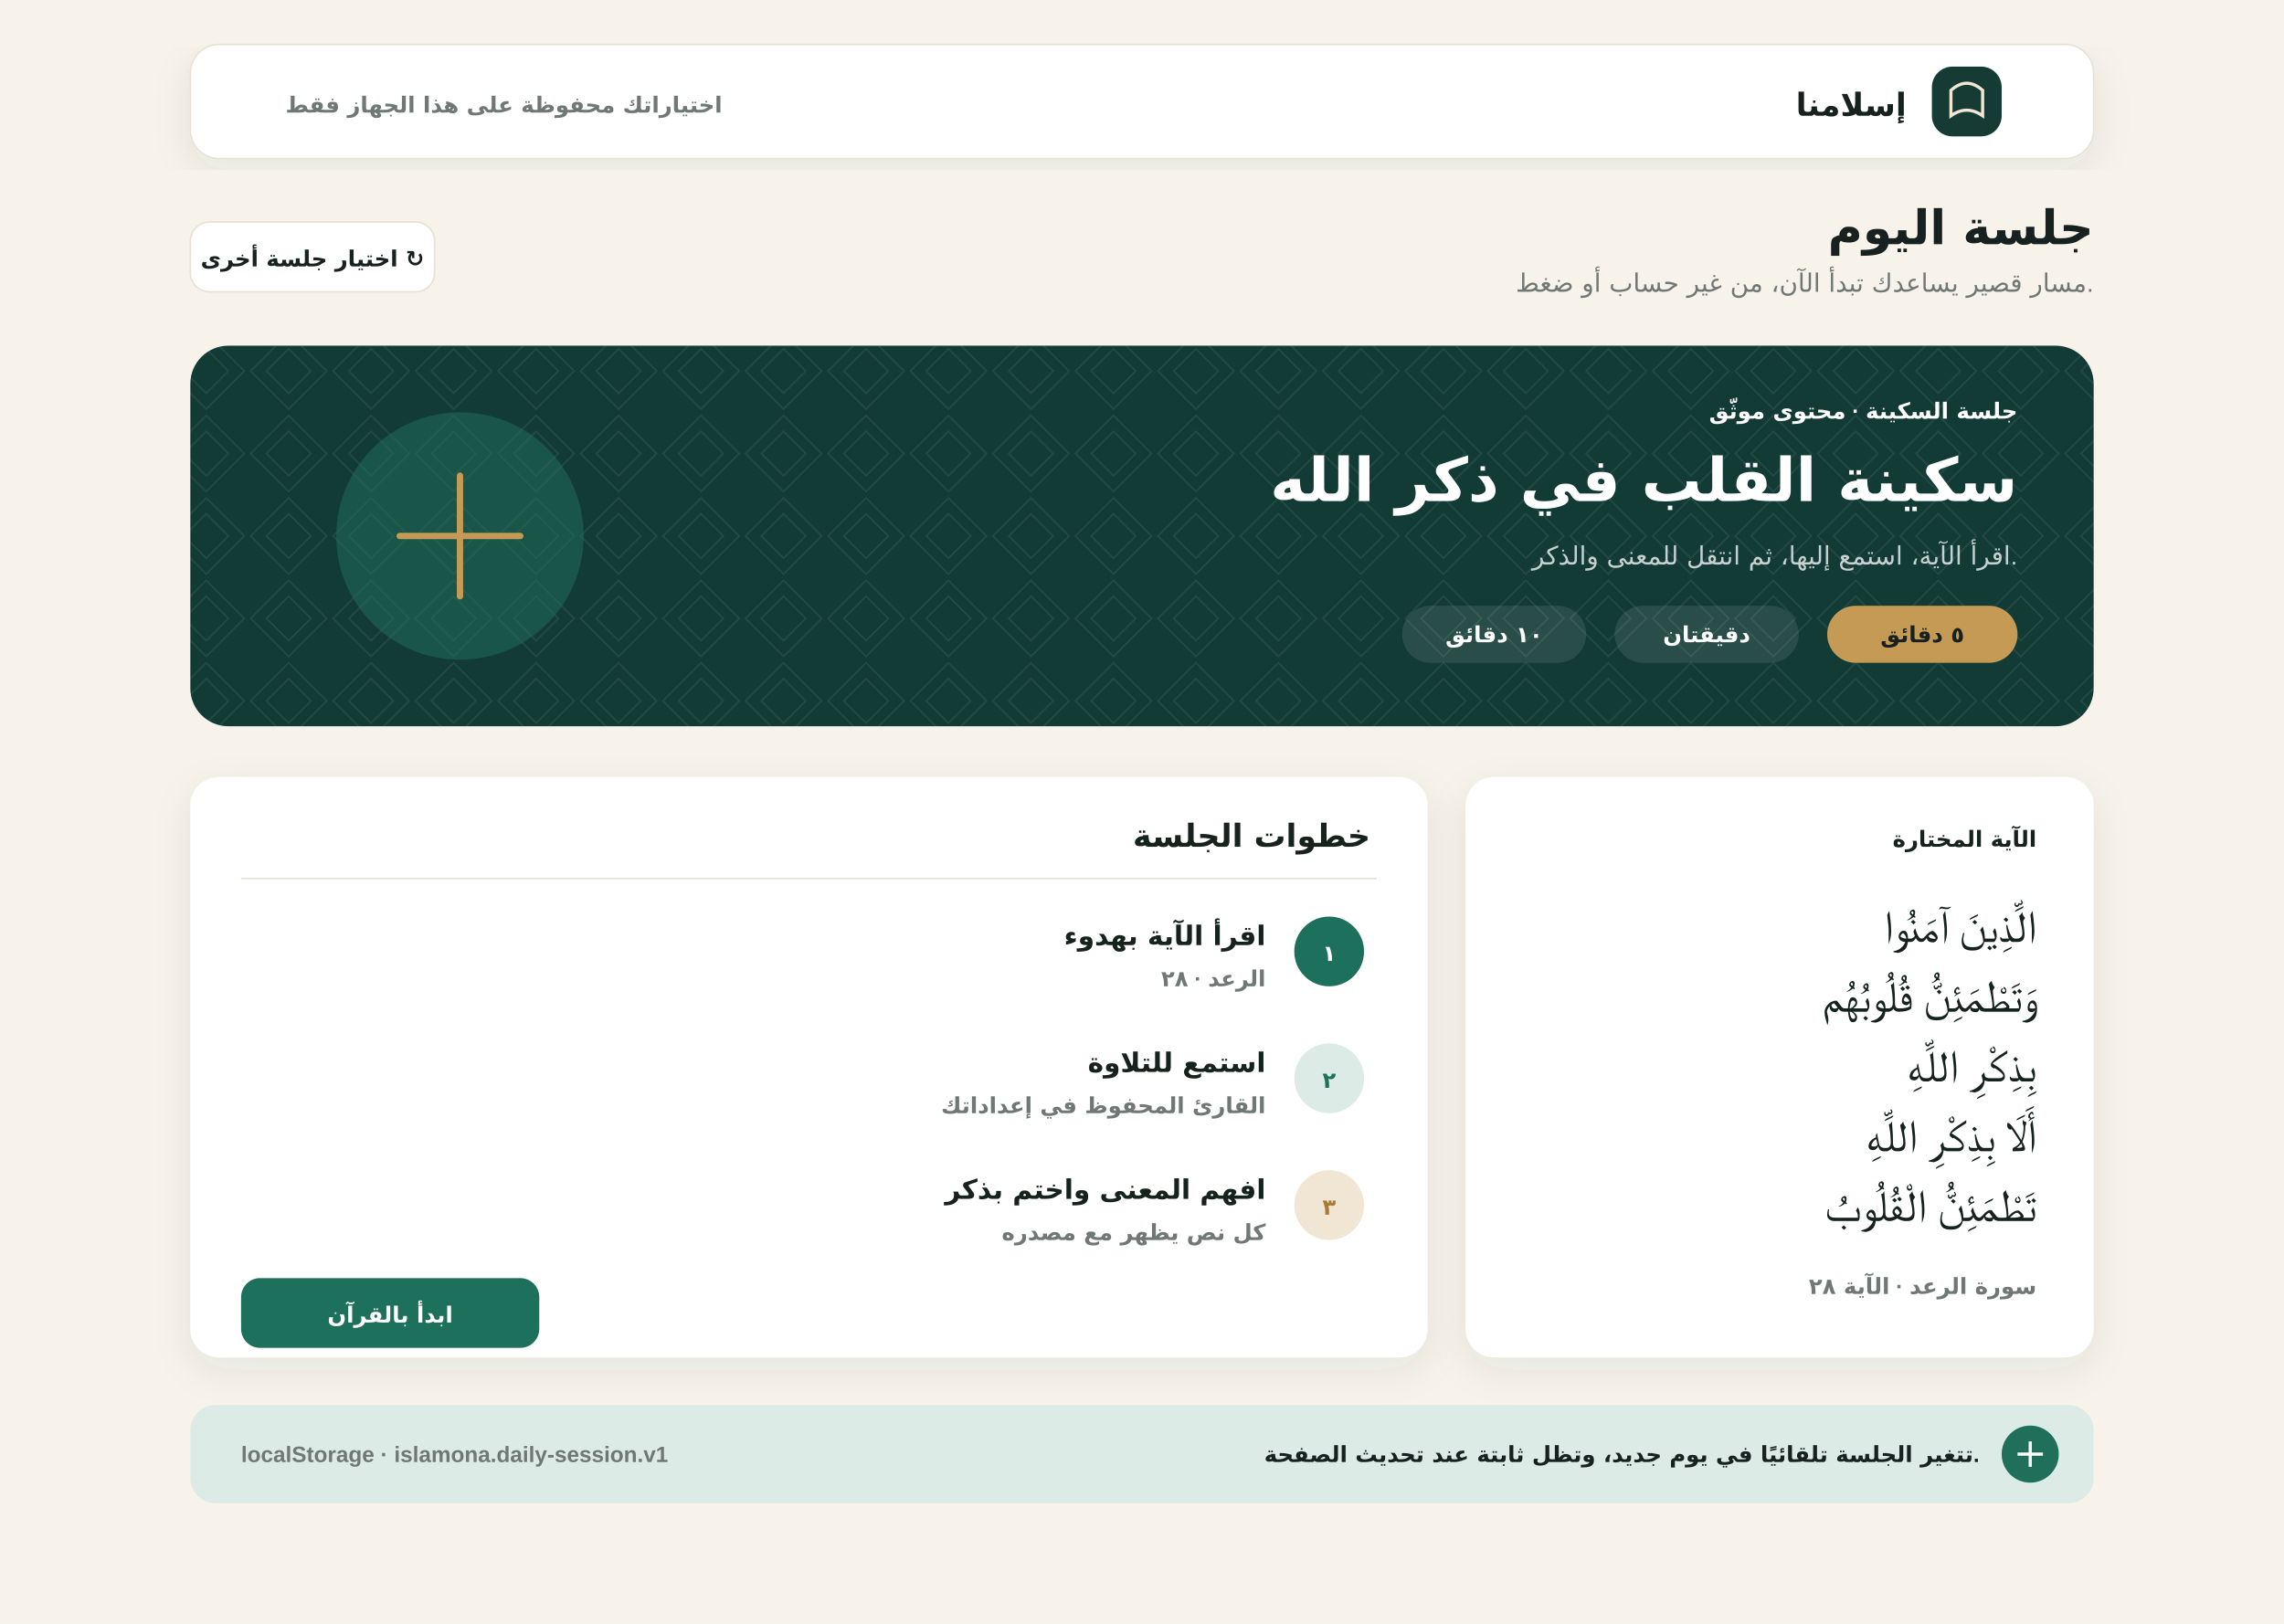
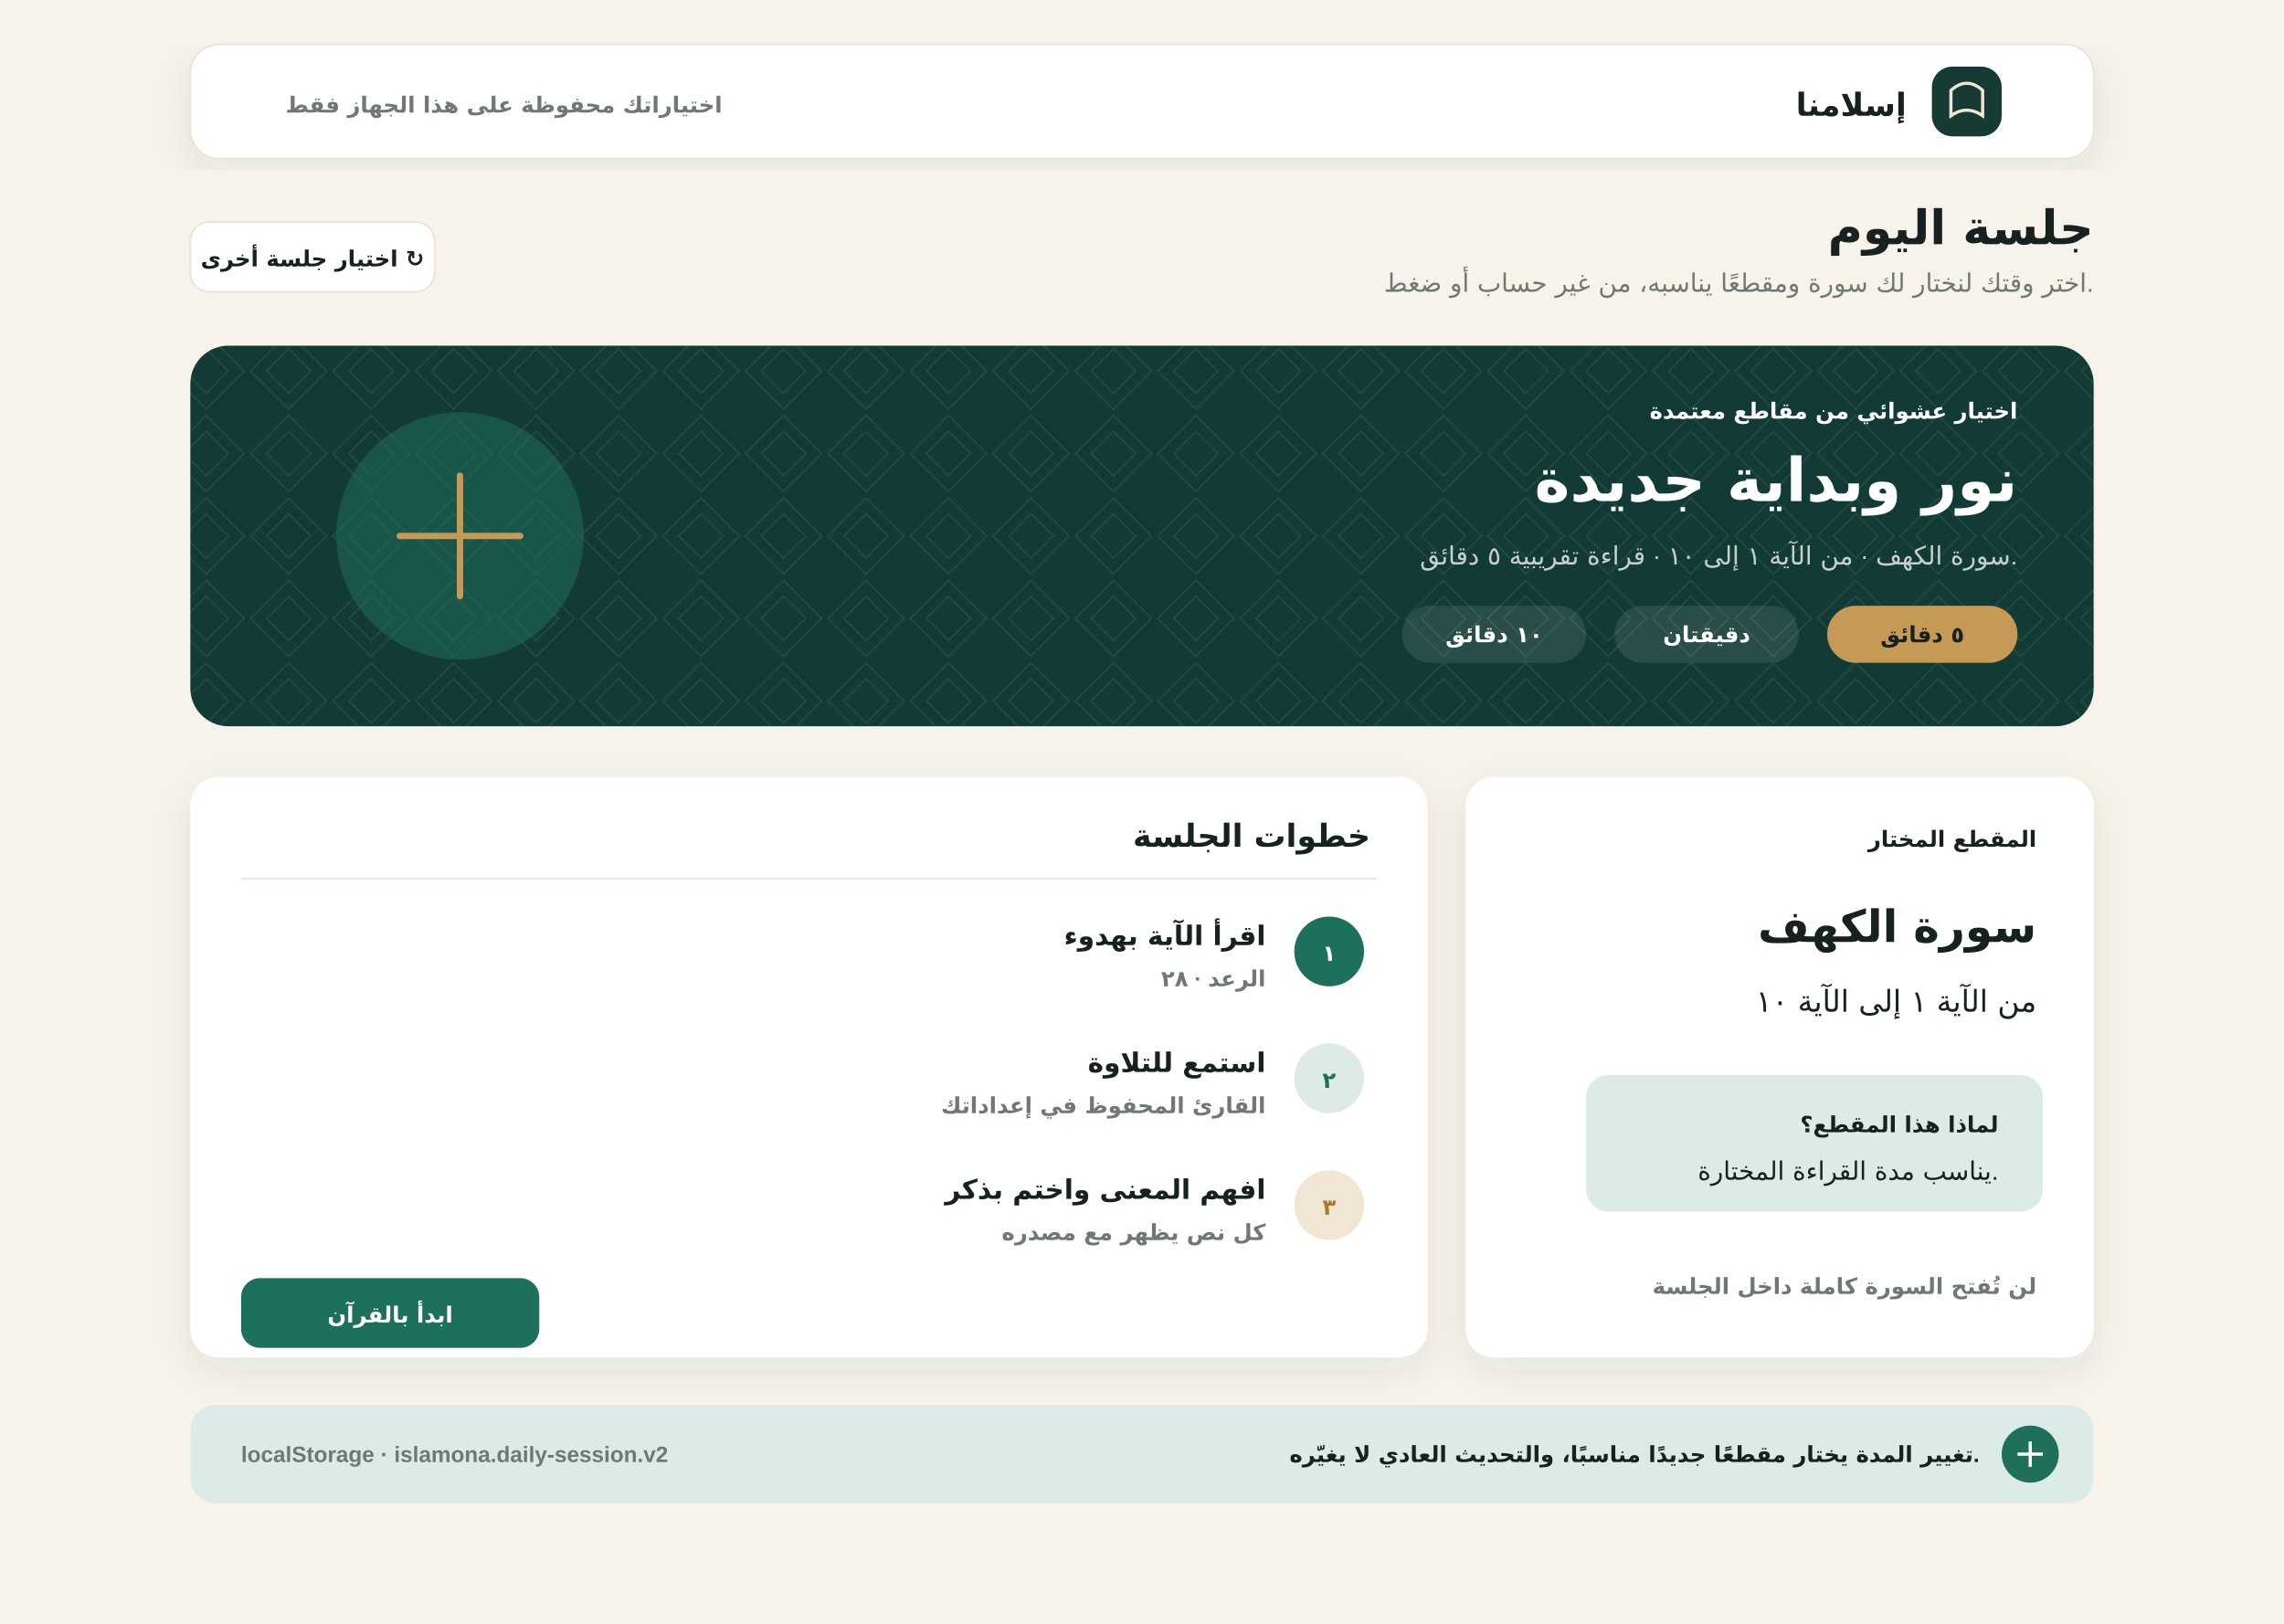
<svg xmlns="http://www.w3.org/2000/svg" width="1440" height="1024" viewBox="0 0 1440 1024">
  <defs>
    <filter id="s">
      <feDropShadow dx="0" dy="8" stdDeviation="12" flood-color="#123B35" flood-opacity=".08" />
    </filter>
    <pattern id="p" width="52" height="52" patternUnits="userSpaceOnUse">
      <path d="M26 2 50 26 26 50 2 26Z M26 12 40 26 26 40 12 26Z" fill="none" stroke="#fff" stroke-opacity=".08" />
    </pattern>
    <style>.ui{font-family:Cairo,Arial,sans-serif;fill:#17211F}.quran{font-family:'Scheherazade New',serif;fill:#17211F}.muted{fill:#6F7874}.label{font-size:14px;font-weight:600}.body{font-size:16px}.white{fill:#fff}.title{font-size:30px;font-weight:700}</style>
  </defs>
  <rect width="1440" height="1024" fill="#F7F3EA" />
  <g id="AppHeader" filter="url(#s)">
    <rect x="120" y="28" width="1200" height="72" rx="18" fill="#fff" stroke="#E8E1D5" />
    <rect x="1218" y="42" width="44" height="44" rx="13" fill="#123B35" />
    <path d="M1230 57q10-9 20 0v16q-10-7-20 0Z" fill="none" stroke="#F1E6D3" stroke-width="2" />
    <text x="1202" y="73" text-anchor="end" class="ui" font-size="20" font-weight="700">إسلامنا</text>
    <text x="180" y="71" class="ui label muted">اختياراتك محفوظة على هذا الجهاز فقط</text>
  </g>
  <g id="PageHeader">
    <text x="1320" y="154" text-anchor="end" class="ui title">جلسة اليوم</text>
-     <text x="1320" y="184" text-anchor="end" class="ui body muted">مسار قصير يساعدك تبدأ الآن، من غير حساب أو ضغط.</text>
+     <text x="1320" y="184" text-anchor="end" class="ui body muted">اختر وقتك لنختار لك سورة ومقطعًا يناسبه، من غير حساب أو ضغط.</text>
    <rect x="120" y="140" width="154" height="44" rx="12" fill="#fff" stroke="#E8E1D5" />
    <text x="197" y="168" text-anchor="middle" class="ui label">اختيار جلسة أخرى ↻</text>
  </g>
  <g id="SessionHero">
    <rect x="120" y="218" width="1200" height="240" rx="24" fill="#123B35" />
    <rect x="120" y="218" width="1200" height="240" rx="24" fill="url(#p)" />
-     <text x="1272" y="264" text-anchor="end" class="ui white label">جلسة السكينة · محتوى موثّق</text>
-     <text x="1272" y="316" text-anchor="end" class="ui white" font-size="38" font-weight="700">سكينة القلب في ذكر الله</text>
-     <text x="1272" y="356" text-anchor="end" class="ui white body" opacity=".76">اقرأ الآية، استمع إليها، ثم انتقل للمعنى والذكر.</text>
+     <text x="1272" y="264" text-anchor="end" class="ui white label">اختيار عشوائي من مقاطع معتمدة</text>
+     <text x="1272" y="316" text-anchor="end" class="ui white" font-size="38" font-weight="700">نور وبداية جديدة</text>
+     <text x="1272" y="356" text-anchor="end" class="ui white body" opacity=".76">سورة الكهف · من الآية ١ إلى ١٠ · قراءة تقريبية ٥ دقائق.</text>
    <g class="ui label" text-anchor="middle">
      <rect x="1152" y="382" width="120" height="36" rx="18" fill="#C49A55" />
      <text x="1212" y="405">٥ دقائق</text>
      <rect x="1018" y="382" width="116" height="36" rx="18" fill="#fff" fill-opacity=".1" />
      <text x="1076" y="405" class="white">دقيقتان</text>
      <rect x="884" y="382" width="116" height="36" rx="18" fill="#fff" fill-opacity=".1" />
      <text x="942" y="405" class="white">١٠ دقائق</text>
    </g>
    <circle cx="290" cy="338" r="78" fill="#1F6F5B" opacity=".5" />
    <path d="M252 338h76M290 300v76" stroke="#C49A55" stroke-width="4" stroke-linecap="round" />
  </g>
  <g id="SessionSteps">
    <g filter="url(#s)">
      <rect x="120" y="490" width="780" height="366" rx="18" fill="#fff" />
      <text x="864" y="534" text-anchor="end" class="ui" font-size="20" font-weight="700">خطوات الجلسة</text>
      <line x1="152" y1="554" x2="868" y2="554" stroke="#E8E1D5" />
      <g class="ui">
        <circle cx="838" cy="600" r="22" fill="#1F6F5B" />
        <text x="838" y="606" text-anchor="middle" class="white label">١</text>
        <text x="798" y="596" text-anchor="end" font-size="17" font-weight="700">اقرأ الآية بهدوء</text>
        <text x="798" y="622" text-anchor="end" class="label muted">الرعد · ٢٨</text>
        <circle cx="838" cy="680" r="22" fill="#DCEBE5" />
        <text x="838" y="686" text-anchor="middle" class="label" fill="#1F6F5B">٢</text>
        <text x="798" y="676" text-anchor="end" font-size="17" font-weight="700">استمع للتلاوة</text>
        <text x="798" y="702" text-anchor="end" class="label muted">القارئ المحفوظ في إعداداتك</text>
        <circle cx="838" cy="760" r="22" fill="#F1E6D3" />
        <text x="838" y="766" text-anchor="middle" class="label" fill="#A97A35">٣</text>
        <text x="798" y="756" text-anchor="end" font-size="17" font-weight="700">افهم المعنى واختم بذكر</text>
        <text x="798" y="782" text-anchor="end" class="label muted">كل نص يظهر مع مصدره</text>
      </g>
      <rect x="152" y="806" width="188" height="44" rx="12" fill="#1F6F5B" />
      <text x="246" y="834" text-anchor="middle" class="ui white label">ابدأ بالقرآن</text>
    </g>
    <g filter="url(#s)">
      <rect x="924" y="490" width="396" height="366" rx="18" fill="#fff" />
-       <text x="1284" y="534" text-anchor="end" class="ui label" fill="#A97A35">الآية المختارة</text>
-       <text x="1284" y="594" text-anchor="end" class="quran" font-size="28">الَّذِينَ آمَنُوا</text>
-       <text x="1284" y="638" text-anchor="end" class="quran" font-size="28">وَتَطْمَئِنُّ قُلُوبُهُم</text>
-       <text x="1284" y="682" text-anchor="end" class="quran" font-size="28">بِذِكْرِ اللَّهِ</text>
-       <text x="1284" y="726" text-anchor="end" class="quran" font-size="28">أَلَا بِذِكْرِ اللَّهِ</text>
-       <text x="1284" y="770" text-anchor="end" class="quran" font-size="28">تَطْمَئِنُّ الْقُلُوبُ</text>
-       <text x="1284" y="816" text-anchor="end" class="ui label muted">سورة الرعد · الآية ٢٨</text>
+       <text x="1284" y="534" text-anchor="end" class="ui label" fill="#A97A35">المقطع المختار</text>
+       <text x="1284" y="594" text-anchor="end" class="ui" font-size="28" font-weight="700">سورة الكهف</text>
+       <text x="1284" y="638" text-anchor="end" class="ui" font-size="19">من الآية ١ إلى الآية ١٠</text>
+       <rect x="1000" y="678" width="288" height="86" rx="14" fill="#DCEBE5" />
+       <text x="1260" y="714" text-anchor="end" class="ui label" fill="#1F6F5B">لماذا هذا المقطع؟</text>
+       <text x="1260" y="744" text-anchor="end" class="ui body">يناسب مدة القراءة المختارة.</text>
+       <text x="1284" y="816" text-anchor="end" class="ui label muted">لن تُفتح السورة كاملة داخل الجلسة</text>
    </g>
  </g>
  <g id="LocalOnly">
    <rect x="120" y="886" width="1200" height="62" rx="16" fill="#DCEBE5" />
    <circle cx="1280" cy="917" r="18" fill="#1F6F5B" />
    <path d="M1272 917h16M1280 909v16" stroke="#fff" stroke-width="2" />
-     <text x="1248" y="922" text-anchor="end" class="ui label" fill="#1F6F5B">تتغير الجلسة تلقائيًا في يوم جديد، وتظل ثابتة عند تحديث الصفحة.</text>
-     <text x="152" y="922" class="ui label muted">localStorage · islamona.daily-session.v1</text>
+     <text x="1248" y="922" text-anchor="end" class="ui label" fill="#1F6F5B">تغيير المدة يختار مقطعًا جديدًا مناسبًا، والتحديث العادي لا يغيّره.</text>
+     <text x="152" y="922" class="ui label muted">localStorage · islamona.daily-session.v2</text>
  </g>
</svg>
